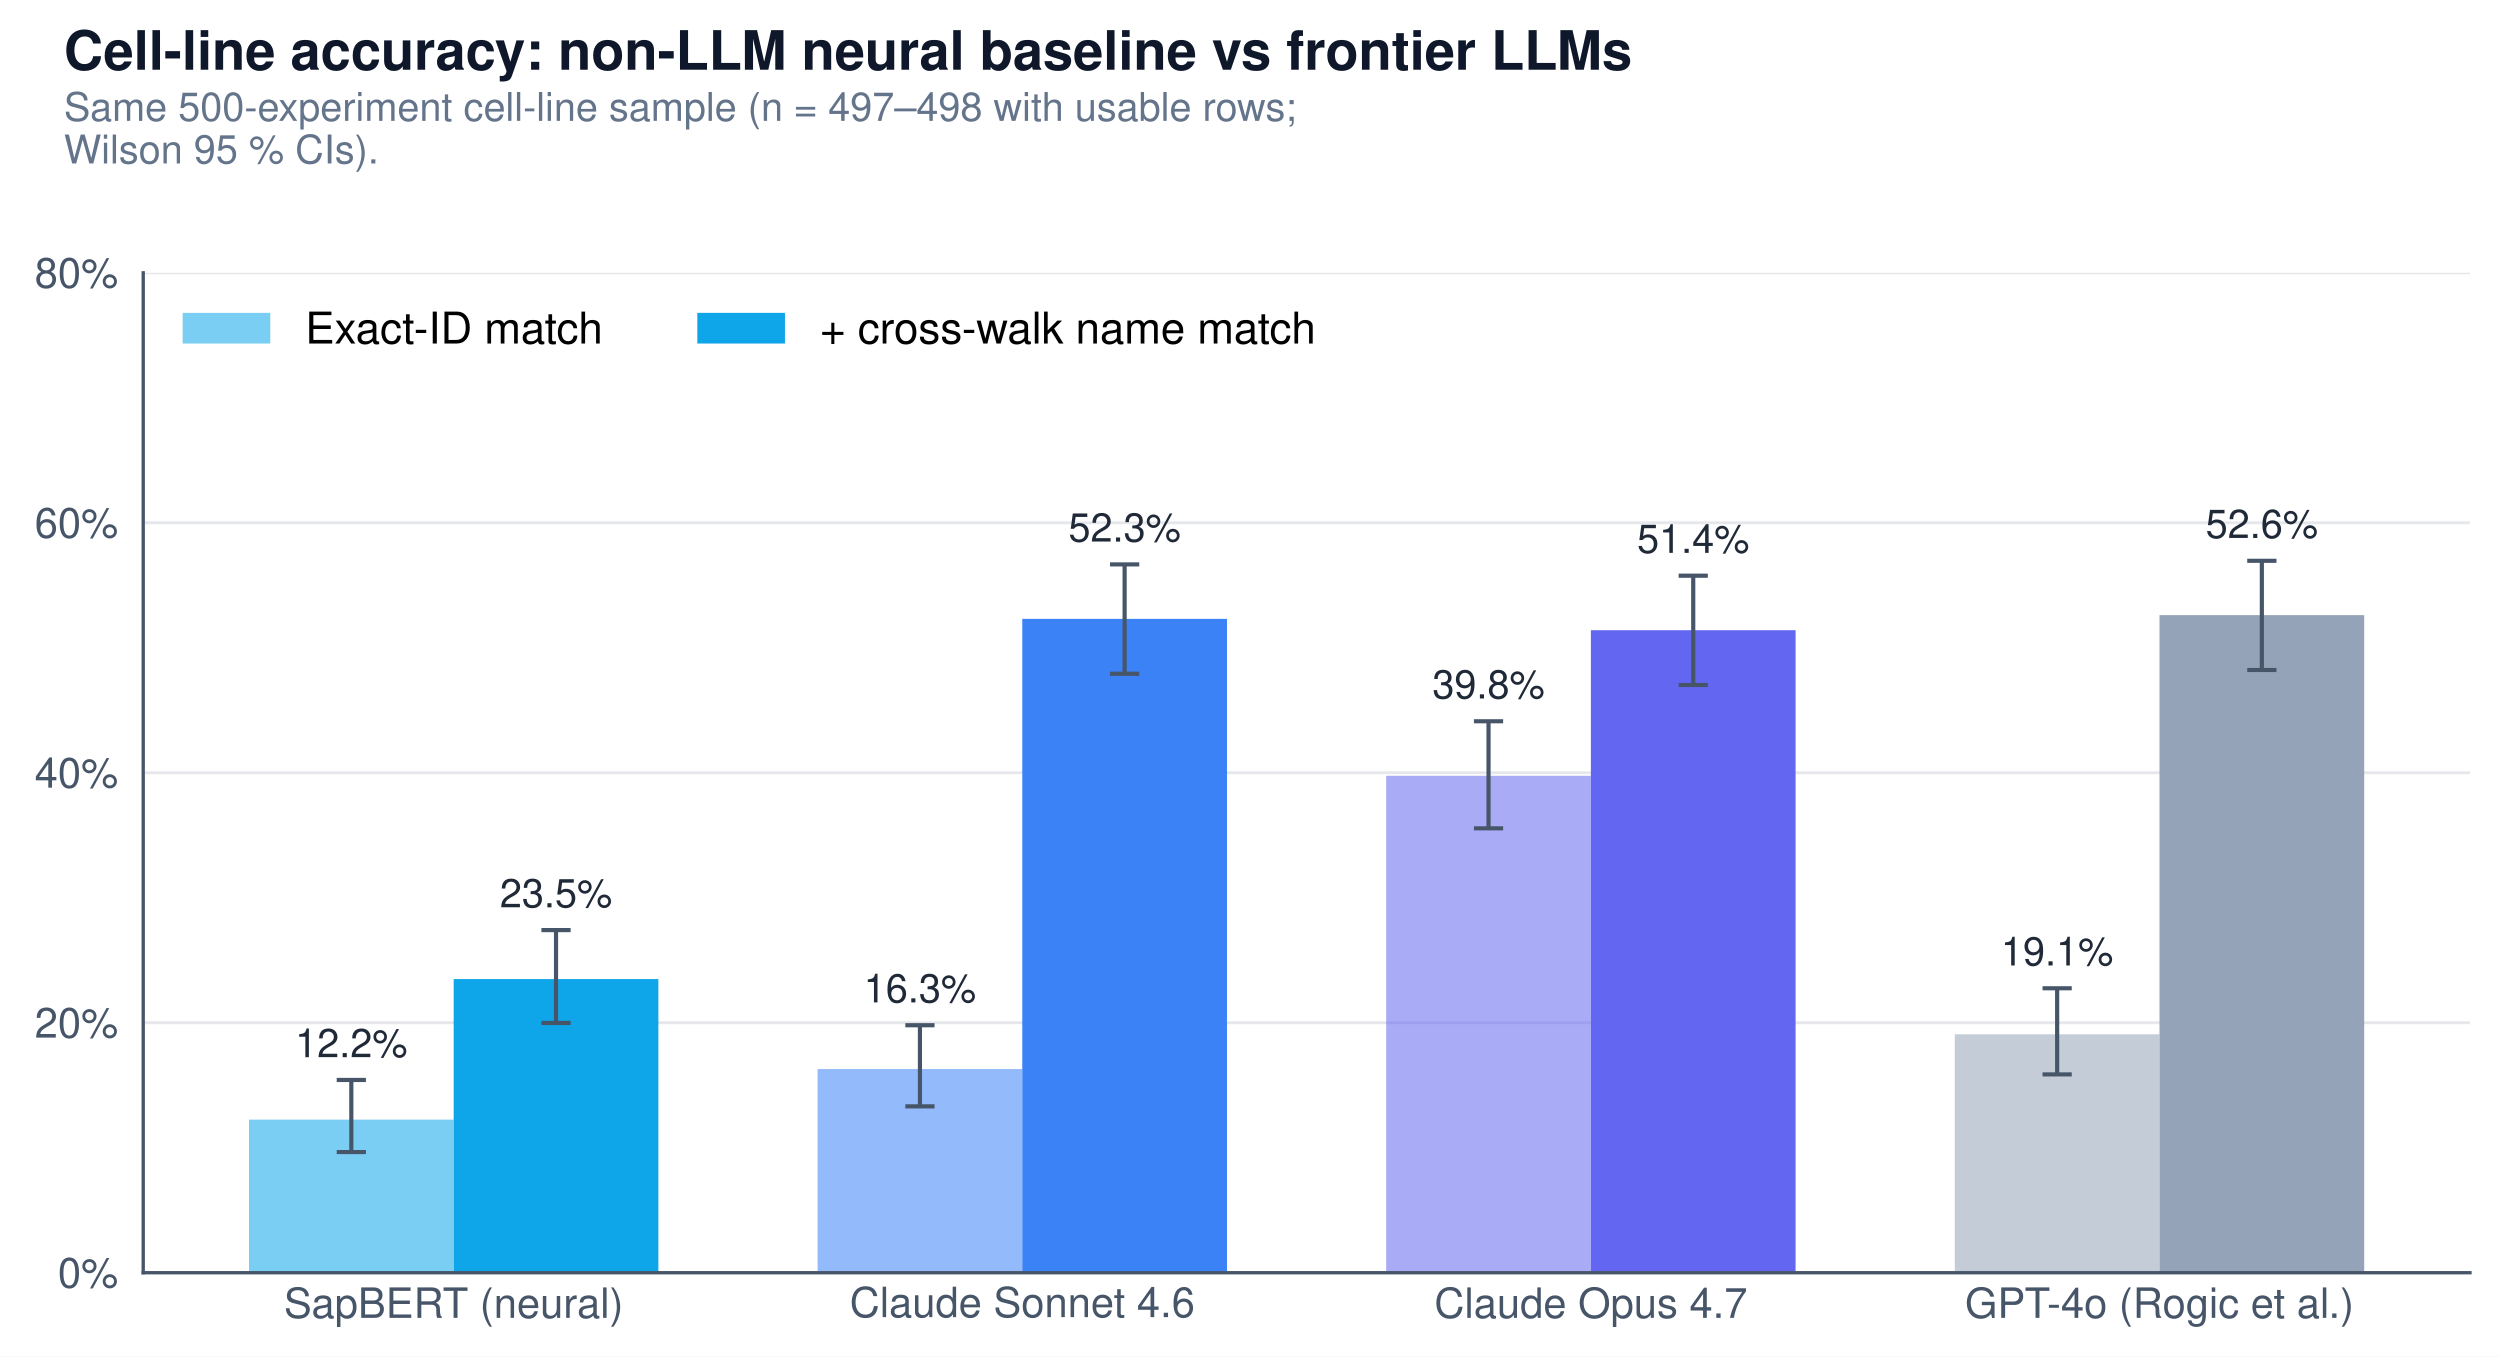
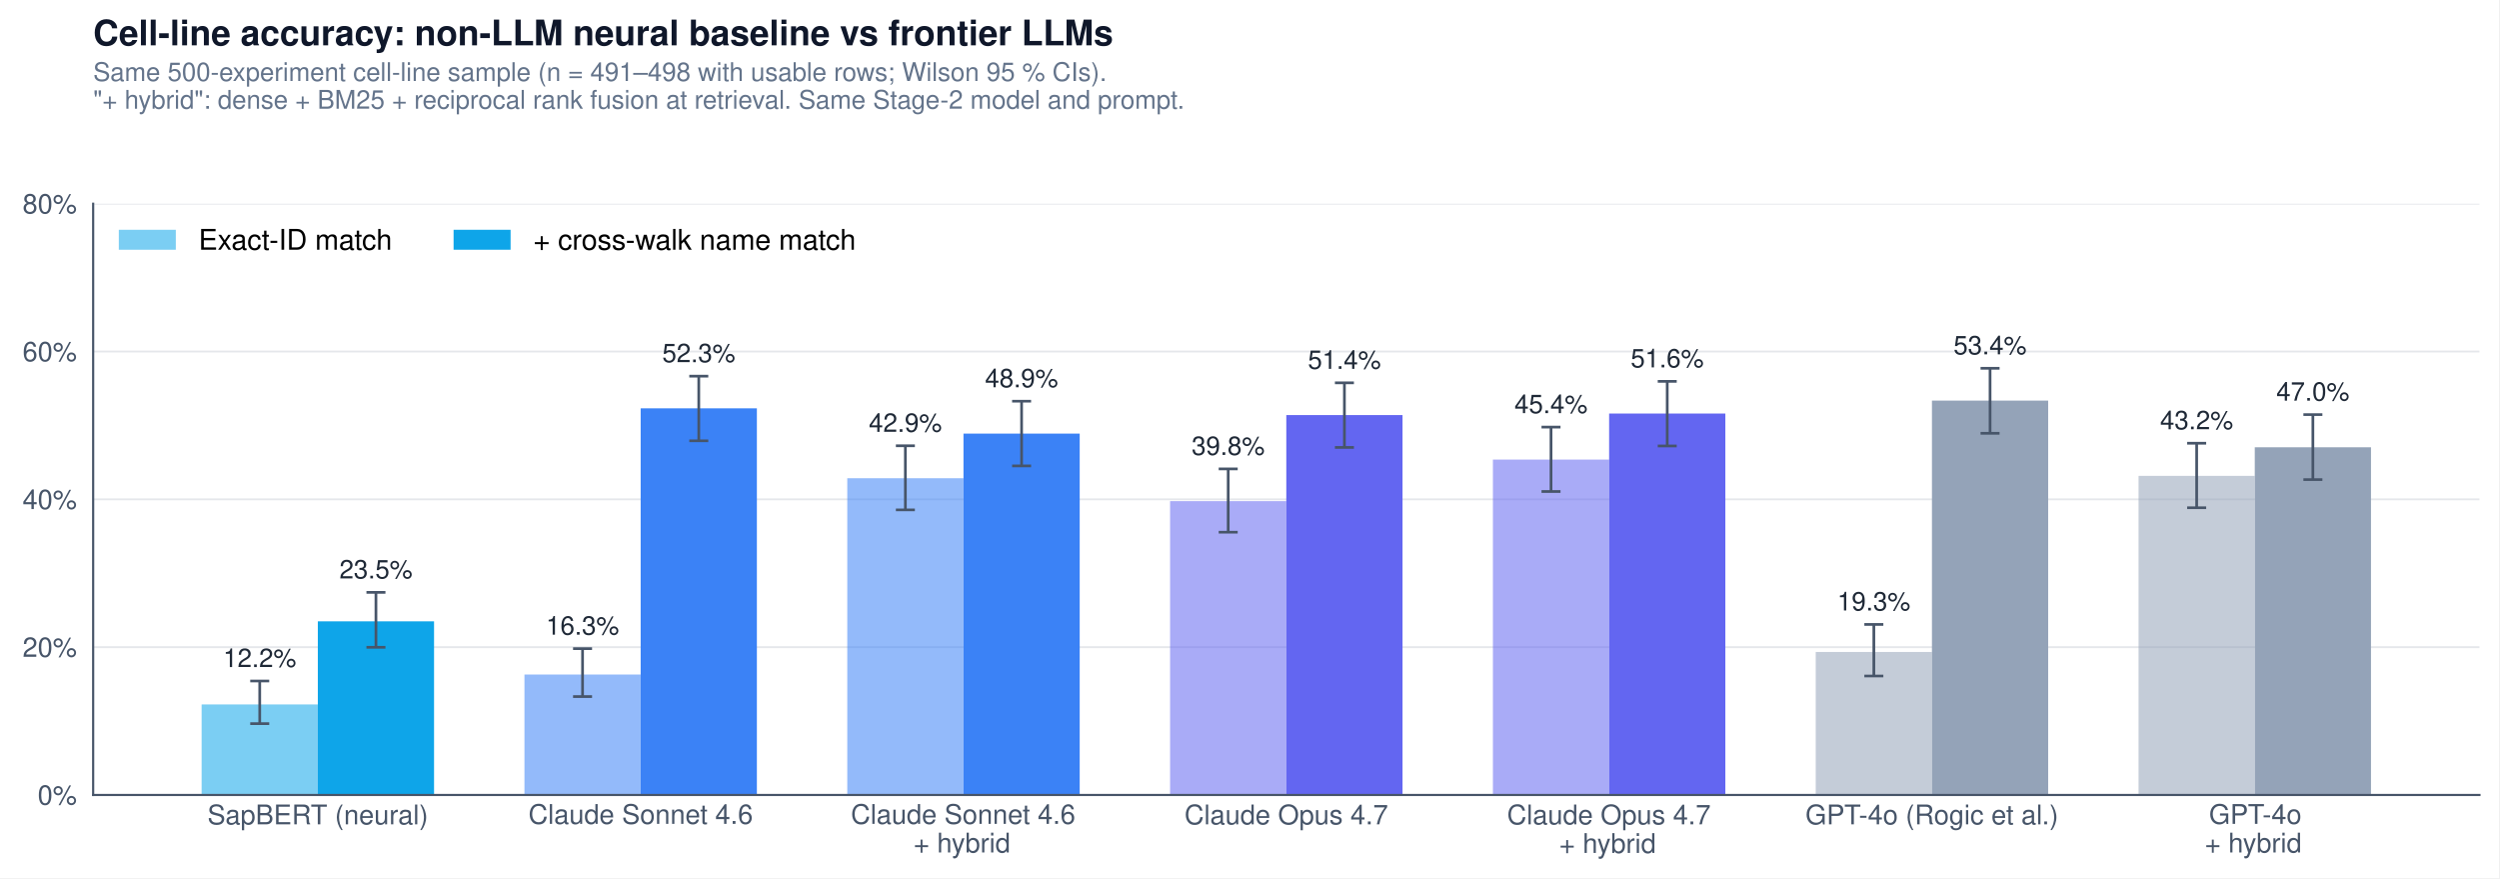
- <svg xmlns="http://www.w3.org/2000/svg" xmlns:xlink="http://www.w3.org/1999/xlink" width="599.087pt" height="325.09pt" viewBox="0 0 599.087 325.09" version="1.1">
+ <svg xmlns="http://www.w3.org/2000/svg" xmlns:xlink="http://www.w3.org/1999/xlink" width="920.639pt" height="323.369pt" viewBox="0 0 920.639 323.369" version="1.1">
  <defs>
    <style type="text/css">*{stroke-linejoin: round; stroke-linecap: butt}</style>
  </defs>
  <g id="figure_1">
    <g id="patch_1">
-       <path d="M 0 325.09  L 599.087 325.09  L 599.087 0  L 0 0  z " style="fill: #ffffff" />
+       <path d="M 0 323.369  L 920.639 323.369  L 920.639 0  L 0 0  z " style="fill: #ffffff" />
    </g>
    <g id="axes_1">
      <g id="patch_2">
-         <path d="M 34.319 304.99  L 591.887 304.99  L 591.887 65.374  L 34.319 65.374  z " style="fill: #ffffff" />
+         <path d="M 34.319 292.75  L 913.439 292.75  L 913.439 75.022  L 34.319 75.022  z " style="fill: #ffffff" />
      </g>
      <g id="matplotlib.axis_1">
        <g id="xtick_1">
          <g id="line2d_1" />
          <g id="text_1">
-             <text style="fill: #475569; font: 10px 'Helvetica Neue', 'Helvetica', 'Arial', 'DejaVu Sans'; text-anchor: middle" x="108.716" y="315.8" transform="rotate(-0 108.7157 315.7996)">SapBERT (neural)</text>
+             <text style="fill: #475569; font: 10px 'Helvetica Neue', 'Helvetica', 'Arial', 'DejaVu Sans'; text-anchor: middle" x="117.093" y="303.56" transform="rotate(-0 117.093 303.5596)">SapBERT (neural)</text>
          </g>
        </g>
        <g id="xtick_2">
          <g id="line2d_2" />
          <g id="text_2">
-             <text style="fill: #475569; font: 10px 'Helvetica Neue', 'Helvetica', 'Arial', 'DejaVu Sans'; text-anchor: middle" x="244.974" y="315.631" transform="rotate(-0 244.9737 315.6308)">Claude Sonnet 4.6</text>
+             <text style="fill: #475569; font: 10px 'Helvetica Neue', 'Helvetica', 'Arial', 'DejaVu Sans'; text-anchor: middle" x="236.022" y="303.391" transform="rotate(-0 236.0216 303.3908)">Claude Sonnet 4.6</text>
          </g>
        </g>
        <g id="xtick_3">
          <g id="line2d_3" />
          <g id="text_3">
-             <text style="fill: #475569; font: 10px 'Helvetica Neue', 'Helvetica', 'Arial', 'DejaVu Sans'; text-anchor: middle" x="381.232" y="315.8" transform="rotate(-0 381.2318 315.7996)">Claude Opus 4.7</text>
+             <text style="fill: #475569; font: 10px 'Helvetica Neue', 'Helvetica', 'Arial', 'DejaVu Sans'" transform="translate(313.4564 303.3908)">Claude Sonnet 4.6</text>
+             <text style="fill: #475569; font: 10px 'Helvetica Neue', 'Helvetica', 'Arial', 'DejaVu Sans'" transform="translate(336.576 313.9299)">+ hybrid</text>
          </g>
        </g>
        <g id="xtick_4">
          <g id="line2d_4" />
          <g id="text_4">
-             <text style="fill: #475569; font: 10px 'Helvetica Neue', 'Helvetica', 'Arial', 'DejaVu Sans'; text-anchor: middle" x="517.49" y="315.8" transform="rotate(-0 517.4898 315.7996)">GPT-4o (Rogic et al.)</text>
+             <text style="fill: #475569; font: 10px 'Helvetica Neue', 'Helvetica', 'Arial', 'DejaVu Sans'; text-anchor: middle" x="473.879" y="303.56" transform="rotate(-0 473.8788 303.5596)">Claude Opus 4.7</text>
+           </g>
+         </g>
+         <g id="xtick_5">
+           <g id="line2d_5" />
+           <g id="text_5">
+             <text style="fill: #475569; font: 10px 'Helvetica Neue', 'Helvetica', 'Arial', 'DejaVu Sans'" transform="translate(555.1987 303.5596)">Claude Opus 4.7</text>
+             <text style="fill: #475569; font: 10px 'Helvetica Neue', 'Helvetica', 'Arial', 'DejaVu Sans'" transform="translate(574.4331 314.0986)">+ hybrid</text>
+           </g>
+         </g>
+         <g id="xtick_6">
+           <g id="line2d_6" />
+           <g id="text_6">
+             <text style="fill: #475569; font: 10px 'Helvetica Neue', 'Helvetica', 'Arial', 'DejaVu Sans'; text-anchor: middle" x="711.736" y="303.56" transform="rotate(-0 711.7359 303.5596)">GPT-4o (Rogic et al.)</text>
+           </g>
+         </g>
+         <g id="xtick_7">
+           <g id="line2d_7" />
+           <g id="text_7">
+             <text style="fill: #475569; font: 10px 'Helvetica Neue', 'Helvetica', 'Arial', 'DejaVu Sans'" transform="translate(813.8074 303.3908)">GPT-4o</text>
+             <text style="fill: #475569; font: 10px 'Helvetica Neue', 'Helvetica', 'Arial', 'DejaVu Sans'" transform="translate(812.2902 313.9299)">+ hybrid</text>
          </g>
        </g>
      </g>
      <g id="matplotlib.axis_2">
        <g id="ytick_1">
-           <g id="line2d_5">
-             <path d="M 34.319 304.99  L 591.887 304.99  " clip-path="url(#p1e4e4fd7fa)" style="fill: none; stroke: #e5e7eb; stroke-width: 0.7; stroke-linecap: square" />
-           </g>
-           <g id="line2d_6" />
-           <g id="text_5">
-             <text style="fill: #475569; font: 10px 'Helvetica Neue', 'Helvetica', 'Arial', 'DejaVu Sans'; text-anchor: end" x="28.319" y="308.56" transform="rotate(-0 28.31875 308.5605)">0%</text>
+           <g id="line2d_8">
+             <path d="M 34.319 292.75  L 913.439 292.75  " clip-path="url(#p91cfb0491a)" style="fill: none; stroke: #e5e7eb; stroke-width: 0.7; stroke-linecap: square" />
+           </g>
+           <g id="line2d_9" />
+           <g id="text_8">
+             <text style="fill: #475569; font: 10px 'Helvetica Neue', 'Helvetica', 'Arial', 'DejaVu Sans'; text-anchor: end" x="28.319" y="296.32" transform="rotate(-0 28.31875 296.3205)">0%</text>
          </g>
        </g>
        <g id="ytick_2">
-           <g id="line2d_7">
-             <path d="M 34.319 245.086  L 591.887 245.086  " clip-path="url(#p1e4e4fd7fa)" style="fill: none; stroke: #e5e7eb; stroke-width: 0.7; stroke-linecap: square" />
-           </g>
-           <g id="line2d_8" />
-           <g id="text_6">
-             <text style="fill: #475569; font: 10px 'Helvetica Neue', 'Helvetica', 'Arial', 'DejaVu Sans'; text-anchor: end" x="28.319" y="248.656" transform="rotate(-0 28.31875 248.6565)">20%</text>
+           <g id="line2d_10">
+             <path d="M 34.319 238.318  L 913.439 238.318  " clip-path="url(#p91cfb0491a)" style="fill: none; stroke: #e5e7eb; stroke-width: 0.7; stroke-linecap: square" />
+           </g>
+           <g id="line2d_11" />
+           <g id="text_9">
+             <text style="fill: #475569; font: 10px 'Helvetica Neue', 'Helvetica', 'Arial', 'DejaVu Sans'; text-anchor: end" x="28.319" y="241.888" transform="rotate(-0 28.31875 241.8885)">20%</text>
          </g>
        </g>
        <g id="ytick_3">
-           <g id="line2d_9">
-             <path d="M 34.319 185.182  L 591.887 185.182  " clip-path="url(#p1e4e4fd7fa)" style="fill: none; stroke: #e5e7eb; stroke-width: 0.7; stroke-linecap: square" />
-           </g>
-           <g id="line2d_10" />
-           <g id="text_7">
-             <text style="fill: #475569; font: 10px 'Helvetica Neue', 'Helvetica', 'Arial', 'DejaVu Sans'; text-anchor: end" x="28.319" y="188.752" transform="rotate(-0 28.31875 188.7525)">40%</text>
+           <g id="line2d_12">
+             <path d="M 34.319 183.886  L 913.439 183.886  " clip-path="url(#p91cfb0491a)" style="fill: none; stroke: #e5e7eb; stroke-width: 0.7; stroke-linecap: square" />
+           </g>
+           <g id="line2d_13" />
+           <g id="text_10">
+             <text style="fill: #475569; font: 10px 'Helvetica Neue', 'Helvetica', 'Arial', 'DejaVu Sans'; text-anchor: end" x="28.319" y="187.457" transform="rotate(-0 28.31875 187.4565)">40%</text>
          </g>
        </g>
        <g id="ytick_4">
-           <g id="line2d_11">
-             <path d="M 34.319 125.278  L 591.887 125.278  " clip-path="url(#p1e4e4fd7fa)" style="fill: none; stroke: #e5e7eb; stroke-width: 0.7; stroke-linecap: square" />
-           </g>
-           <g id="line2d_12" />
-           <g id="text_8">
-             <text style="fill: #475569; font: 10px 'Helvetica Neue', 'Helvetica', 'Arial', 'DejaVu Sans'; text-anchor: end" x="28.319" y="128.849" transform="rotate(-0 28.31875 128.8485)">60%</text>
+           <g id="line2d_14">
+             <path d="M 34.319 129.454  L 913.439 129.454  " clip-path="url(#p91cfb0491a)" style="fill: none; stroke: #e5e7eb; stroke-width: 0.7; stroke-linecap: square" />
+           </g>
+           <g id="line2d_15" />
+           <g id="text_11">
+             <text style="fill: #475569; font: 10px 'Helvetica Neue', 'Helvetica', 'Arial', 'DejaVu Sans'; text-anchor: end" x="28.319" y="133.024" transform="rotate(-0 28.31875 133.0245)">60%</text>
          </g>
        </g>
        <g id="ytick_5">
-           <g id="line2d_13">
-             <path d="M 34.319 65.374  L 591.887 65.374  " clip-path="url(#p1e4e4fd7fa)" style="fill: none; stroke: #e5e7eb; stroke-width: 0.7; stroke-linecap: square" />
-           </g>
-           <g id="line2d_14" />
-           <g id="text_9">
-             <text style="fill: #475569; font: 10px 'Helvetica Neue', 'Helvetica', 'Arial', 'DejaVu Sans'; text-anchor: end" x="28.319" y="68.945" transform="rotate(-0 28.31875 68.9445)">80%</text>
+           <g id="line2d_16">
+             <path d="M 34.319 75.022  L 913.439 75.022  " clip-path="url(#p91cfb0491a)" style="fill: none; stroke: #e5e7eb; stroke-width: 0.7; stroke-linecap: square" />
+           </g>
+           <g id="line2d_17" />
+           <g id="text_12">
+             <text style="fill: #475569; font: 10px 'Helvetica Neue', 'Helvetica', 'Arial', 'DejaVu Sans'; text-anchor: end" x="28.319" y="78.593" transform="rotate(-0 28.31875 78.5925)">80%</text>
          </g>
        </g>
      </g>
      <g id="patch_3">
-         <path d="M 59.663 304.99  L 108.716 304.99  L 108.716 268.302  L 59.663 268.302  z " clip-path="url(#p1e4e4fd7fa)" style="fill: #0ea5e9; opacity: 0.55" />
+         <path d="M 74.279 292.75  L 117.093 292.75  L 117.093 259.413  L 74.279 259.413  z " clip-path="url(#p91cfb0491a)" style="fill: #0ea5e9; opacity: 0.55" />
      </g>
      <g id="patch_4">
-         <path d="M 195.921 304.99  L 244.974 304.99  L 244.974 256.175  L 195.921 256.175  z " clip-path="url(#p1e4e4fd7fa)" style="fill: #3b82f6; opacity: 0.55" />
+         <path d="M 193.207 292.75  L 236.022 292.75  L 236.022 248.394  L 193.207 248.394  z " clip-path="url(#p91cfb0491a)" style="fill: #3b82f6; opacity: 0.55" />
      </g>
      <g id="patch_5">
-         <path d="M 332.179 304.99  L 381.232 304.99  L 381.232 185.904  L 332.179 185.904  z " clip-path="url(#p1e4e4fd7fa)" style="fill: #6366f1; opacity: 0.55" />
+         <path d="M 312.136 292.75  L 354.95 292.75  L 354.95 176.11  L 312.136 176.11  z " clip-path="url(#p91cfb0491a)" style="fill: #3b82f6; opacity: 0.55" />
      </g>
      <g id="patch_6">
-         <path d="M 468.437 304.99  L 517.49 304.99  L 517.49 247.853  L 468.437 247.853  z " clip-path="url(#p1e4e4fd7fa)" style="fill: #94a3b8; opacity: 0.55" />
+         <path d="M 431.064 292.75  L 473.879 292.75  L 473.879 184.542  L 431.064 184.542  z " clip-path="url(#p91cfb0491a)" style="fill: #6366f1; opacity: 0.55" />
      </g>
      <g id="patch_7">
-         <path d="M 108.716 304.99  L 157.769 304.99  L 157.769 234.621  L 108.716 234.621  z " clip-path="url(#p1e4e4fd7fa)" style="fill: #0ea5e9" />
+         <path d="M 549.993 292.75  L 592.807 292.75  L 592.807 169.24  L 549.993 169.24  z " clip-path="url(#p91cfb0491a)" style="fill: #6366f1; opacity: 0.55" />
      </g>
      <g id="patch_8">
-         <path d="M 244.974 304.99  L 294.027 304.99  L 294.027 148.3  L 244.974 148.3  z " clip-path="url(#p1e4e4fd7fa)" style="fill: #3b82f6" />
+         <path d="M 668.922 292.75  L 711.736 292.75  L 711.736 240.092  L 668.922 240.092  z " clip-path="url(#p91cfb0491a)" style="fill: #94a3b8; opacity: 0.55" />
      </g>
      <g id="patch_9">
-         <path d="M 381.232 304.99  L 430.285 304.99  L 430.285 151.02  L 381.232 151.02  z " clip-path="url(#p1e4e4fd7fa)" style="fill: #6366f1" />
+         <path d="M 787.85 292.75  L 830.664 292.75  L 830.664 175.239  L 787.85 175.239  z " clip-path="url(#p91cfb0491a)" style="fill: #94a3b8; opacity: 0.55" />
      </g>
      <g id="patch_10">
-         <path d="M 517.49 304.99  L 566.543 304.99  L 566.543 147.411  L 517.49 147.411  z " clip-path="url(#p1e4e4fd7fa)" style="fill: #94a3b8" />
+         <path d="M 117.093 292.75  L 159.907 292.75  L 159.907 228.809  L 117.093 228.809  z " clip-path="url(#p91cfb0491a)" style="fill: #0ea5e9" />
+       </g>
+       <g id="patch_11">
+         <path d="M 236.022 292.75  L 278.836 292.75  L 278.836 150.373  L 236.022 150.373  z " clip-path="url(#p91cfb0491a)" style="fill: #3b82f6" />
+       </g>
+       <g id="patch_12">
+         <path d="M 354.95 292.75  L 397.764 292.75  L 397.764 159.682  L 354.95 159.682  z " clip-path="url(#p91cfb0491a)" style="fill: #3b82f6" />
+       </g>
+       <g id="patch_13">
+         <path d="M 473.879 292.75  L 516.693 292.75  L 516.693 152.845  L 473.879 152.845  z " clip-path="url(#p91cfb0491a)" style="fill: #6366f1" />
+       </g>
+       <g id="patch_14">
+         <path d="M 592.807 292.75  L 635.622 292.75  L 635.622 152.298  L 592.807 152.298  z " clip-path="url(#p91cfb0491a)" style="fill: #6366f1" />
+       </g>
+       <g id="patch_15">
+         <path d="M 711.736 292.75  L 754.55 292.75  L 754.55 147.524  L 711.736 147.524  z " clip-path="url(#p91cfb0491a)" style="fill: #94a3b8" />
+       </g>
+       <g id="patch_16">
+         <path d="M 830.664 292.75  L 873.479 292.75  L 873.479 164.707  L 830.664 164.707  z " clip-path="url(#p91cfb0491a)" style="fill: #94a3b8" />
      </g>
      <g id="LineCollection_1">
-         <path d="M 84.189 276.072  L 84.189 258.801  " clip-path="url(#p1e4e4fd7fa)" style="fill: none; stroke: #475569" />
-         <path d="M 220.447 265.12  L 220.447 245.681  " clip-path="url(#p1e4e4fd7fa)" style="fill: none; stroke: #475569" />
-         <path d="M 356.705 198.496  L 356.705 172.842  " clip-path="url(#p1e4e4fd7fa)" style="fill: none; stroke: #475569" />
-         <path d="M 492.963 257.465  L 492.963 236.823  " clip-path="url(#p1e4e4fd7fa)" style="fill: none; stroke: #475569" />
-       </g>
-       <g id="line2d_15">
+         <path d="M 95.686 266.473  L 95.686 250.78  " clip-path="url(#p91cfb0491a)" style="fill: none; stroke: #475569" />
+         <path d="M 214.614 256.522  L 214.614 238.859  " clip-path="url(#p91cfb0491a)" style="fill: none; stroke: #475569" />
+         <path d="M 333.543 187.758  L 333.543 164.164  " clip-path="url(#p91cfb0491a)" style="fill: none; stroke: #475569" />
+         <path d="M 452.472 195.984  L 452.472 172.673  " clip-path="url(#p91cfb0491a)" style="fill: none; stroke: #475569" />
+         <path d="M 571.4 180.999  L 571.4 157.288  " clip-path="url(#p91cfb0491a)" style="fill: none; stroke: #475569" />
+         <path d="M 690.329 248.939  L 690.329 229.949  " clip-path="url(#p91cfb0491a)" style="fill: none; stroke: #475569" />
+         <path d="M 809.257 186.974  L 809.257 163.216  " clip-path="url(#p91cfb0491a)" style="fill: none; stroke: #475569" />
+       </g>
+       <g id="line2d_18">
        <defs>
-           <path id="m5776b16bbd" d="M 3.5 0  L -3.5 -0  " style="stroke: #475569" />
+           <path id="m8941397db9" d="M 3.5 0  L -3.5 -0  " style="stroke: #475569" />
        </defs>
-         <g clip-path="url(#p1e4e4fd7fa)">
-           <use xlink:href="#m5776b16bbd" x="84.189" y="276.072" style="fill: #475569; stroke: #475569" />
-           <use xlink:href="#m5776b16bbd" x="220.447" y="265.12" style="fill: #475569; stroke: #475569" />
-           <use xlink:href="#m5776b16bbd" x="356.705" y="198.496" style="fill: #475569; stroke: #475569" />
-           <use xlink:href="#m5776b16bbd" x="492.963" y="257.465" style="fill: #475569; stroke: #475569" />
-         </g>
-       </g>
-       <g id="line2d_16">
-         <g clip-path="url(#p1e4e4fd7fa)">
-           <use xlink:href="#m5776b16bbd" x="84.189" y="258.801" style="fill: #475569; stroke: #475569" />
-           <use xlink:href="#m5776b16bbd" x="220.447" y="245.681" style="fill: #475569; stroke: #475569" />
-           <use xlink:href="#m5776b16bbd" x="356.705" y="172.842" style="fill: #475569; stroke: #475569" />
-           <use xlink:href="#m5776b16bbd" x="492.963" y="236.823" style="fill: #475569; stroke: #475569" />
+         <g clip-path="url(#p91cfb0491a)">
+           <use xlink:href="#m8941397db9" x="95.686" y="266.473" style="fill: #475569; stroke: #475569" />
+           <use xlink:href="#m8941397db9" x="214.614" y="256.522" style="fill: #475569; stroke: #475569" />
+           <use xlink:href="#m8941397db9" x="333.543" y="187.758" style="fill: #475569; stroke: #475569" />
+           <use xlink:href="#m8941397db9" x="452.472" y="195.984" style="fill: #475569; stroke: #475569" />
+           <use xlink:href="#m8941397db9" x="571.4" y="180.999" style="fill: #475569; stroke: #475569" />
+           <use xlink:href="#m8941397db9" x="690.329" y="248.939" style="fill: #475569; stroke: #475569" />
+           <use xlink:href="#m8941397db9" x="809.257" y="186.974" style="fill: #475569; stroke: #475569" />
+         </g>
+       </g>
+       <g id="line2d_19">
+         <g clip-path="url(#p91cfb0491a)">
+           <use xlink:href="#m8941397db9" x="95.686" y="250.78" style="fill: #475569; stroke: #475569" />
+           <use xlink:href="#m8941397db9" x="214.614" y="238.859" style="fill: #475569; stroke: #475569" />
+           <use xlink:href="#m8941397db9" x="333.543" y="164.164" style="fill: #475569; stroke: #475569" />
+           <use xlink:href="#m8941397db9" x="452.472" y="172.673" style="fill: #475569; stroke: #475569" />
+           <use xlink:href="#m8941397db9" x="571.4" y="157.288" style="fill: #475569; stroke: #475569" />
+           <use xlink:href="#m8941397db9" x="690.329" y="229.949" style="fill: #475569; stroke: #475569" />
+           <use xlink:href="#m8941397db9" x="809.257" y="163.216" style="fill: #475569; stroke: #475569" />
        </g>
      </g>
      <g id="LineCollection_2">
-         <path d="M 133.242 245.14  L 133.242 222.886  " clip-path="url(#p1e4e4fd7fa)" style="fill: none; stroke: #475569" />
-         <path d="M 269.5 161.455  L 269.5 135.251  " clip-path="url(#p1e4e4fd7fa)" style="fill: none; stroke: #475569" />
-         <path d="M 405.758 164.15  L 405.758 137.954  " clip-path="url(#p1e4e4fd7fa)" style="fill: none; stroke: #475569" />
-         <path d="M 542.016 160.556  L 542.016 134.386  " clip-path="url(#p1e4e4fd7fa)" style="fill: none; stroke: #475569" />
-       </g>
-       <g id="line2d_17">
-         <g clip-path="url(#p1e4e4fd7fa)">
-           <use xlink:href="#m5776b16bbd" x="133.242" y="245.14" style="fill: #475569; stroke: #475569" />
-           <use xlink:href="#m5776b16bbd" x="269.5" y="161.455" style="fill: #475569; stroke: #475569" />
-           <use xlink:href="#m5776b16bbd" x="405.758" y="164.15" style="fill: #475569; stroke: #475569" />
-           <use xlink:href="#m5776b16bbd" x="542.016" y="160.556" style="fill: #475569; stroke: #475569" />
-         </g>
-       </g>
-       <g id="line2d_18">
-         <g clip-path="url(#p1e4e4fd7fa)">
-           <use xlink:href="#m5776b16bbd" x="133.242" y="222.886" style="fill: #475569; stroke: #475569" />
-           <use xlink:href="#m5776b16bbd" x="269.5" y="135.251" style="fill: #475569; stroke: #475569" />
-           <use xlink:href="#m5776b16bbd" x="405.758" y="137.954" style="fill: #475569; stroke: #475569" />
-           <use xlink:href="#m5776b16bbd" x="542.016" y="134.386" style="fill: #475569; stroke: #475569" />
-         </g>
-       </g>
-       <g id="patch_11">
-         <path d="M 34.319 304.99  L 34.319 65.374  " style="fill: none; stroke: #475569; stroke-width: 0.8; stroke-linejoin: miter; stroke-linecap: square" />
-       </g>
-       <g id="patch_12">
-         <path d="M 34.319 304.99  L 591.887 304.99  " style="fill: none; stroke: #475569; stroke-width: 0.8; stroke-linejoin: miter; stroke-linecap: square" />
-       </g>
-       <g id="text_10">
-         <text style="fill: #1f2937; font: 9.5px 'Helvetica Neue', 'Helvetica', 'Arial', 'DejaVu Sans'; text-anchor: middle" x="84.189" y="253.335" transform="rotate(-0 84.1892 253.3353)">12.2%</text>
-       </g>
-       <g id="text_11">
-         <text style="fill: #1f2937; font: 9.5px 'Helvetica Neue', 'Helvetica', 'Arial', 'DejaVu Sans'; text-anchor: middle" x="220.447" y="240.215" transform="rotate(-0 220.4473 240.2152)">16.3%</text>
-       </g>
-       <g id="text_12">
-         <text style="fill: #1f2937; font: 9.5px 'Helvetica Neue', 'Helvetica', 'Arial', 'DejaVu Sans'; text-anchor: middle" x="356.705" y="167.376" transform="rotate(-0 356.7053 167.3758)">39.8%</text>
+         <path d="M 138.5 238.367  L 138.5 218.146  " clip-path="url(#p91cfb0491a)" style="fill: none; stroke: #475569" />
+         <path d="M 257.429 162.326  L 257.429 138.516  " clip-path="url(#p91cfb0491a)" style="fill: none; stroke: #475569" />
+         <path d="M 376.357 171.574  L 376.357 147.744  " clip-path="url(#p91cfb0491a)" style="fill: none; stroke: #475569" />
+         <path d="M 495.286 164.775  L 495.286 140.973  " clip-path="url(#p91cfb0491a)" style="fill: none; stroke: #475569" />
+         <path d="M 614.214 164.232  L 614.214 140.432  " clip-path="url(#p91cfb0491a)" style="fill: none; stroke: #475569" />
+         <path d="M 733.143 159.558  L 733.143 135.632  " clip-path="url(#p91cfb0491a)" style="fill: none; stroke: #475569" />
+         <path d="M 852.072 176.614  L 852.072 152.676  " clip-path="url(#p91cfb0491a)" style="fill: none; stroke: #475569" />
+       </g>
+       <g id="line2d_20">
+         <g clip-path="url(#p91cfb0491a)">
+           <use xlink:href="#m8941397db9" x="138.5" y="238.367" style="fill: #475569; stroke: #475569" />
+           <use xlink:href="#m8941397db9" x="257.429" y="162.326" style="fill: #475569; stroke: #475569" />
+           <use xlink:href="#m8941397db9" x="376.357" y="171.574" style="fill: #475569; stroke: #475569" />
+           <use xlink:href="#m8941397db9" x="495.286" y="164.775" style="fill: #475569; stroke: #475569" />
+           <use xlink:href="#m8941397db9" x="614.214" y="164.232" style="fill: #475569; stroke: #475569" />
+           <use xlink:href="#m8941397db9" x="733.143" y="159.558" style="fill: #475569; stroke: #475569" />
+           <use xlink:href="#m8941397db9" x="852.072" y="176.614" style="fill: #475569; stroke: #475569" />
+         </g>
+       </g>
+       <g id="line2d_21">
+         <g clip-path="url(#p91cfb0491a)">
+           <use xlink:href="#m8941397db9" x="138.5" y="218.146" style="fill: #475569; stroke: #475569" />
+           <use xlink:href="#m8941397db9" x="257.429" y="138.516" style="fill: #475569; stroke: #475569" />
+           <use xlink:href="#m8941397db9" x="376.357" y="147.744" style="fill: #475569; stroke: #475569" />
+           <use xlink:href="#m8941397db9" x="495.286" y="140.973" style="fill: #475569; stroke: #475569" />
+           <use xlink:href="#m8941397db9" x="614.214" y="140.432" style="fill: #475569; stroke: #475569" />
+           <use xlink:href="#m8941397db9" x="733.143" y="135.632" style="fill: #475569; stroke: #475569" />
+           <use xlink:href="#m8941397db9" x="852.072" y="152.676" style="fill: #475569; stroke: #475569" />
+         </g>
+       </g>
+       <g id="patch_17">
+         <path d="M 34.319 292.75  L 34.319 75.022  " style="fill: none; stroke: #475569; stroke-width: 0.8; stroke-linejoin: miter; stroke-linecap: square" />
+       </g>
+       <g id="patch_18">
+         <path d="M 34.319 292.75  L 913.439 292.75  " style="fill: none; stroke: #475569; stroke-width: 0.8; stroke-linejoin: miter; stroke-linecap: square" />
      </g>
      <g id="text_13">
-         <text style="fill: #1f2937; font: 9.5px 'Helvetica Neue', 'Helvetica', 'Arial', 'DejaVu Sans'; text-anchor: middle" x="492.963" y="231.357" transform="rotate(-0 492.9634 231.357)">19.1%</text>
+         <text style="fill: #1f2937; font: 9.5px 'Helvetica Neue', 'Helvetica', 'Arial', 'DejaVu Sans'; text-anchor: middle" x="95.686" y="245.643" transform="rotate(-0 95.68589 245.6428)">12.2%</text>
      </g>
      <g id="text_14">
-         <text style="fill: #1f2937; font: 9.5px 'Helvetica Neue', 'Helvetica', 'Arial', 'DejaVu Sans'; text-anchor: middle" x="133.242" y="217.42" transform="rotate(-0 133.2421 217.4204)">23.5%</text>
+         <text style="fill: #1f2937; font: 9.5px 'Helvetica Neue', 'Helvetica', 'Arial', 'DejaVu Sans'; text-anchor: middle" x="214.614" y="233.721" transform="rotate(-0 214.6145 233.7211)">16.3%</text>
      </g>
      <g id="text_15">
-         <text style="fill: #1f2937; font: 9.5px 'Helvetica Neue', 'Helvetica', 'Arial', 'DejaVu Sans'; text-anchor: middle" x="269.5" y="129.785" transform="rotate(-0 269.5002 129.7847)">52.3%</text>
+         <text style="fill: #1f2937; font: 9.5px 'Helvetica Neue', 'Helvetica', 'Arial', 'DejaVu Sans'; text-anchor: middle" x="333.543" y="159.027" transform="rotate(-0 333.543 159.0267)">42.9%</text>
      </g>
      <g id="text_16">
-         <text style="fill: #1f2937; font: 9.5px 'Helvetica Neue', 'Helvetica', 'Arial', 'DejaVu Sans'; text-anchor: middle" x="405.758" y="132.488" transform="rotate(-0 405.7582 132.4885)">51.4%</text>
+         <text style="fill: #1f2937; font: 9.5px 'Helvetica Neue', 'Helvetica', 'Arial', 'DejaVu Sans'; text-anchor: middle" x="452.472" y="167.535" transform="rotate(-0 452.4716 167.5353)">39.8%</text>
      </g>
      <g id="text_17">
-         <text style="fill: #1f2937; font: 9.5px 'Helvetica Neue', 'Helvetica', 'Arial', 'DejaVu Sans'; text-anchor: middle" x="542.016" y="128.92" transform="rotate(-0 542.0163 128.92)">52.6%</text>
+         <text style="fill: #1f2937; font: 9.5px 'Helvetica Neue', 'Helvetica', 'Arial', 'DejaVu Sans'; text-anchor: middle" x="571.4" y="152.15" transform="rotate(-0 571.4002 152.1504)">45.4%</text>
+       </g>
+       <g id="text_18">
+         <text style="fill: #1f2937; font: 9.5px 'Helvetica Neue', 'Helvetica', 'Arial', 'DejaVu Sans'; text-anchor: middle" x="690.329" y="224.812" transform="rotate(-0 690.3288 224.8118)">19.3%</text>
+       </g>
+       <g id="text_19">
+         <text style="fill: #1f2937; font: 9.5px 'Helvetica Neue', 'Helvetica', 'Arial', 'DejaVu Sans'; text-anchor: middle" x="809.257" y="158.079" transform="rotate(-0 809.2573 158.0786)">43.2%</text>
+       </g>
+       <g id="text_20">
+         <text style="fill: #1f2937; font: 9.5px 'Helvetica Neue', 'Helvetica', 'Arial', 'DejaVu Sans'; text-anchor: middle" x="138.5" y="213.009" transform="rotate(-0 138.5002 213.0086)">23.5%</text>
+       </g>
+       <g id="text_21">
+         <text style="fill: #1f2937; font: 9.5px 'Helvetica Neue', 'Helvetica', 'Arial', 'DejaVu Sans'; text-anchor: middle" x="257.429" y="133.378" transform="rotate(-0 257.4287 133.3781)">52.3%</text>
+       </g>
+       <g id="text_22">
+         <text style="fill: #1f2937; font: 9.5px 'Helvetica Neue', 'Helvetica', 'Arial', 'DejaVu Sans'; text-anchor: middle" x="376.357" y="142.606" transform="rotate(-0 376.3573 142.6062)">48.9%</text>
+       </g>
+       <g id="text_23">
+         <text style="fill: #1f2937; font: 9.5px 'Helvetica Neue', 'Helvetica', 'Arial', 'DejaVu Sans'; text-anchor: middle" x="495.286" y="135.835" transform="rotate(-0 495.2859 135.8349)">51.4%</text>
+       </g>
+       <g id="text_24">
+         <text style="fill: #1f2937; font: 9.5px 'Helvetica Neue', 'Helvetica', 'Arial', 'DejaVu Sans'; text-anchor: middle" x="614.214" y="135.294" transform="rotate(-0 614.2145 135.294)">51.6%</text>
+       </g>
+       <g id="text_25">
+         <text style="fill: #1f2937; font: 9.5px 'Helvetica Neue', 'Helvetica', 'Arial', 'DejaVu Sans'; text-anchor: middle" x="733.143" y="130.495" transform="rotate(-0 733.143 130.4945)">53.4%</text>
+       </g>
+       <g id="text_26">
+         <text style="fill: #1f2937; font: 9.5px 'Helvetica Neue', 'Helvetica', 'Arial', 'DejaVu Sans'; text-anchor: middle" x="852.072" y="147.538" transform="rotate(-0 852.0716 147.5382)">47.0%</text>
      </g>
      <g id="legend_1">
-         <g id="patch_13">
-           <path d="M 43.769 82.322  L 64.769 82.322  L 64.769 74.972  L 43.769 74.972  z " style="fill: #0ea5e9; opacity: 0.55" />
-         </g>
-         <g id="text_18">
-           <text style="font: 10.5px 'Helvetica Neue', 'Helvetica', 'Arial', 'DejaVu Sans'; text-anchor: start" x="73.169" y="82.322" transform="rotate(-0 73.16875 82.32184)">Exact-ID match</text>
-         </g>
-         <g id="patch_14">
-           <path d="M 167.103 82.322  L 188.103 82.322  L 188.103 74.972  L 167.103 74.972  z " style="fill: #0ea5e9" />
-         </g>
-         <g id="text_19">
-           <text style="font: 10.5px 'Helvetica Neue', 'Helvetica', 'Arial', 'DejaVu Sans'; text-anchor: start" x="196.503" y="82.322" transform="rotate(-0 196.5027 82.32184)">+ cross-walk name match</text>
-         </g>
-       </g>
-     </g>
-     <g id="text_20">
-       <text style="fill: #0f172a; font: 600 13px 'Helvetica Neue', 'Helvetica', 'Arial', 'DejaVu Sans'; text-anchor: start" x="15.311" y="16.702" transform="rotate(-0 15.31075 16.70219)">Cell-line accuracy: non-LLM neural baseline vs frontier LLMs</text>
-     </g>
-     <g id="text_21">
-       <text style="fill: #64748b; font: 9.5px 'Helvetica Neue', 'Helvetica', 'Arial', 'DejaVu Sans'" transform="translate(15.31075 28.9617)">Same 500-experiment cell-line sample (n = 497–498 with usable rows;</text>
-       <text style="fill: #64748b; font: 9.5px 'Helvetica Neue', 'Helvetica', 'Arial', 'DejaVu Sans'" transform="translate(15.31075 39.16619)">Wilson 95 % CIs).</text>
+         <g id="patch_19">
+           <path d="M 43.769 91.97  L 64.769 91.97  L 64.769 84.62  L 43.769 84.62  z " style="fill: #0ea5e9; opacity: 0.55" />
+         </g>
+         <g id="text_27">
+           <text style="font: 10.5px 'Helvetica Neue', 'Helvetica', 'Arial', 'DejaVu Sans'; text-anchor: start" x="73.169" y="91.97" transform="rotate(-0 73.16875 91.96984)">Exact-ID match</text>
+         </g>
+         <g id="patch_20">
+           <path d="M 167.103 91.97  L 188.103 91.97  L 188.103 84.62  L 167.103 84.62  z " style="fill: #0ea5e9" />
+         </g>
+         <g id="text_28">
+           <text style="font: 10.5px 'Helvetica Neue', 'Helvetica', 'Arial', 'DejaVu Sans'; text-anchor: start" x="196.503" y="91.97" transform="rotate(-0 196.5027 91.96984)">+ cross-walk name match</text>
+         </g>
+       </g>
+     </g>
+     <g id="text_29">
+       <text style="fill: #0f172a; font: 600 13px 'Helvetica Neue', 'Helvetica', 'Arial', 'DejaVu Sans'; text-anchor: start" x="34.319" y="16.702" transform="rotate(-0 34.31875 16.70219)">Cell-line accuracy: non-LLM neural baseline vs frontier LLMs</text>
+     </g>
+     <g id="text_30">
+       <text style="fill: #64748b; font: 9.5px 'Helvetica Neue', 'Helvetica', 'Arial', 'DejaVu Sans'" transform="translate(34.31875 29.8257)">Same 500-experiment cell-line sample (n = 491–498 with usable rows; Wilson 95 % CIs).</text>
+       <text style="fill: #64748b; font: 9.5px 'Helvetica Neue', 'Helvetica', 'Arial', 'DejaVu Sans'" transform="translate(34.31875 40.03019)">"+ hybrid": dense + BM25 + reciprocal rank fusion at retrieval. Same Stage-2 model and prompt.</text>
    </g>
  </g>
  <defs>
-     <clipPath id="p1e4e4fd7fa">
-       <rect x="34.319" y="65.374" width="557.568" height="239.616" />
+     <clipPath id="p91cfb0491a">
+       <rect x="34.319" y="75.022" width="879.12" height="217.728" />
    </clipPath>
  </defs>
</svg>
